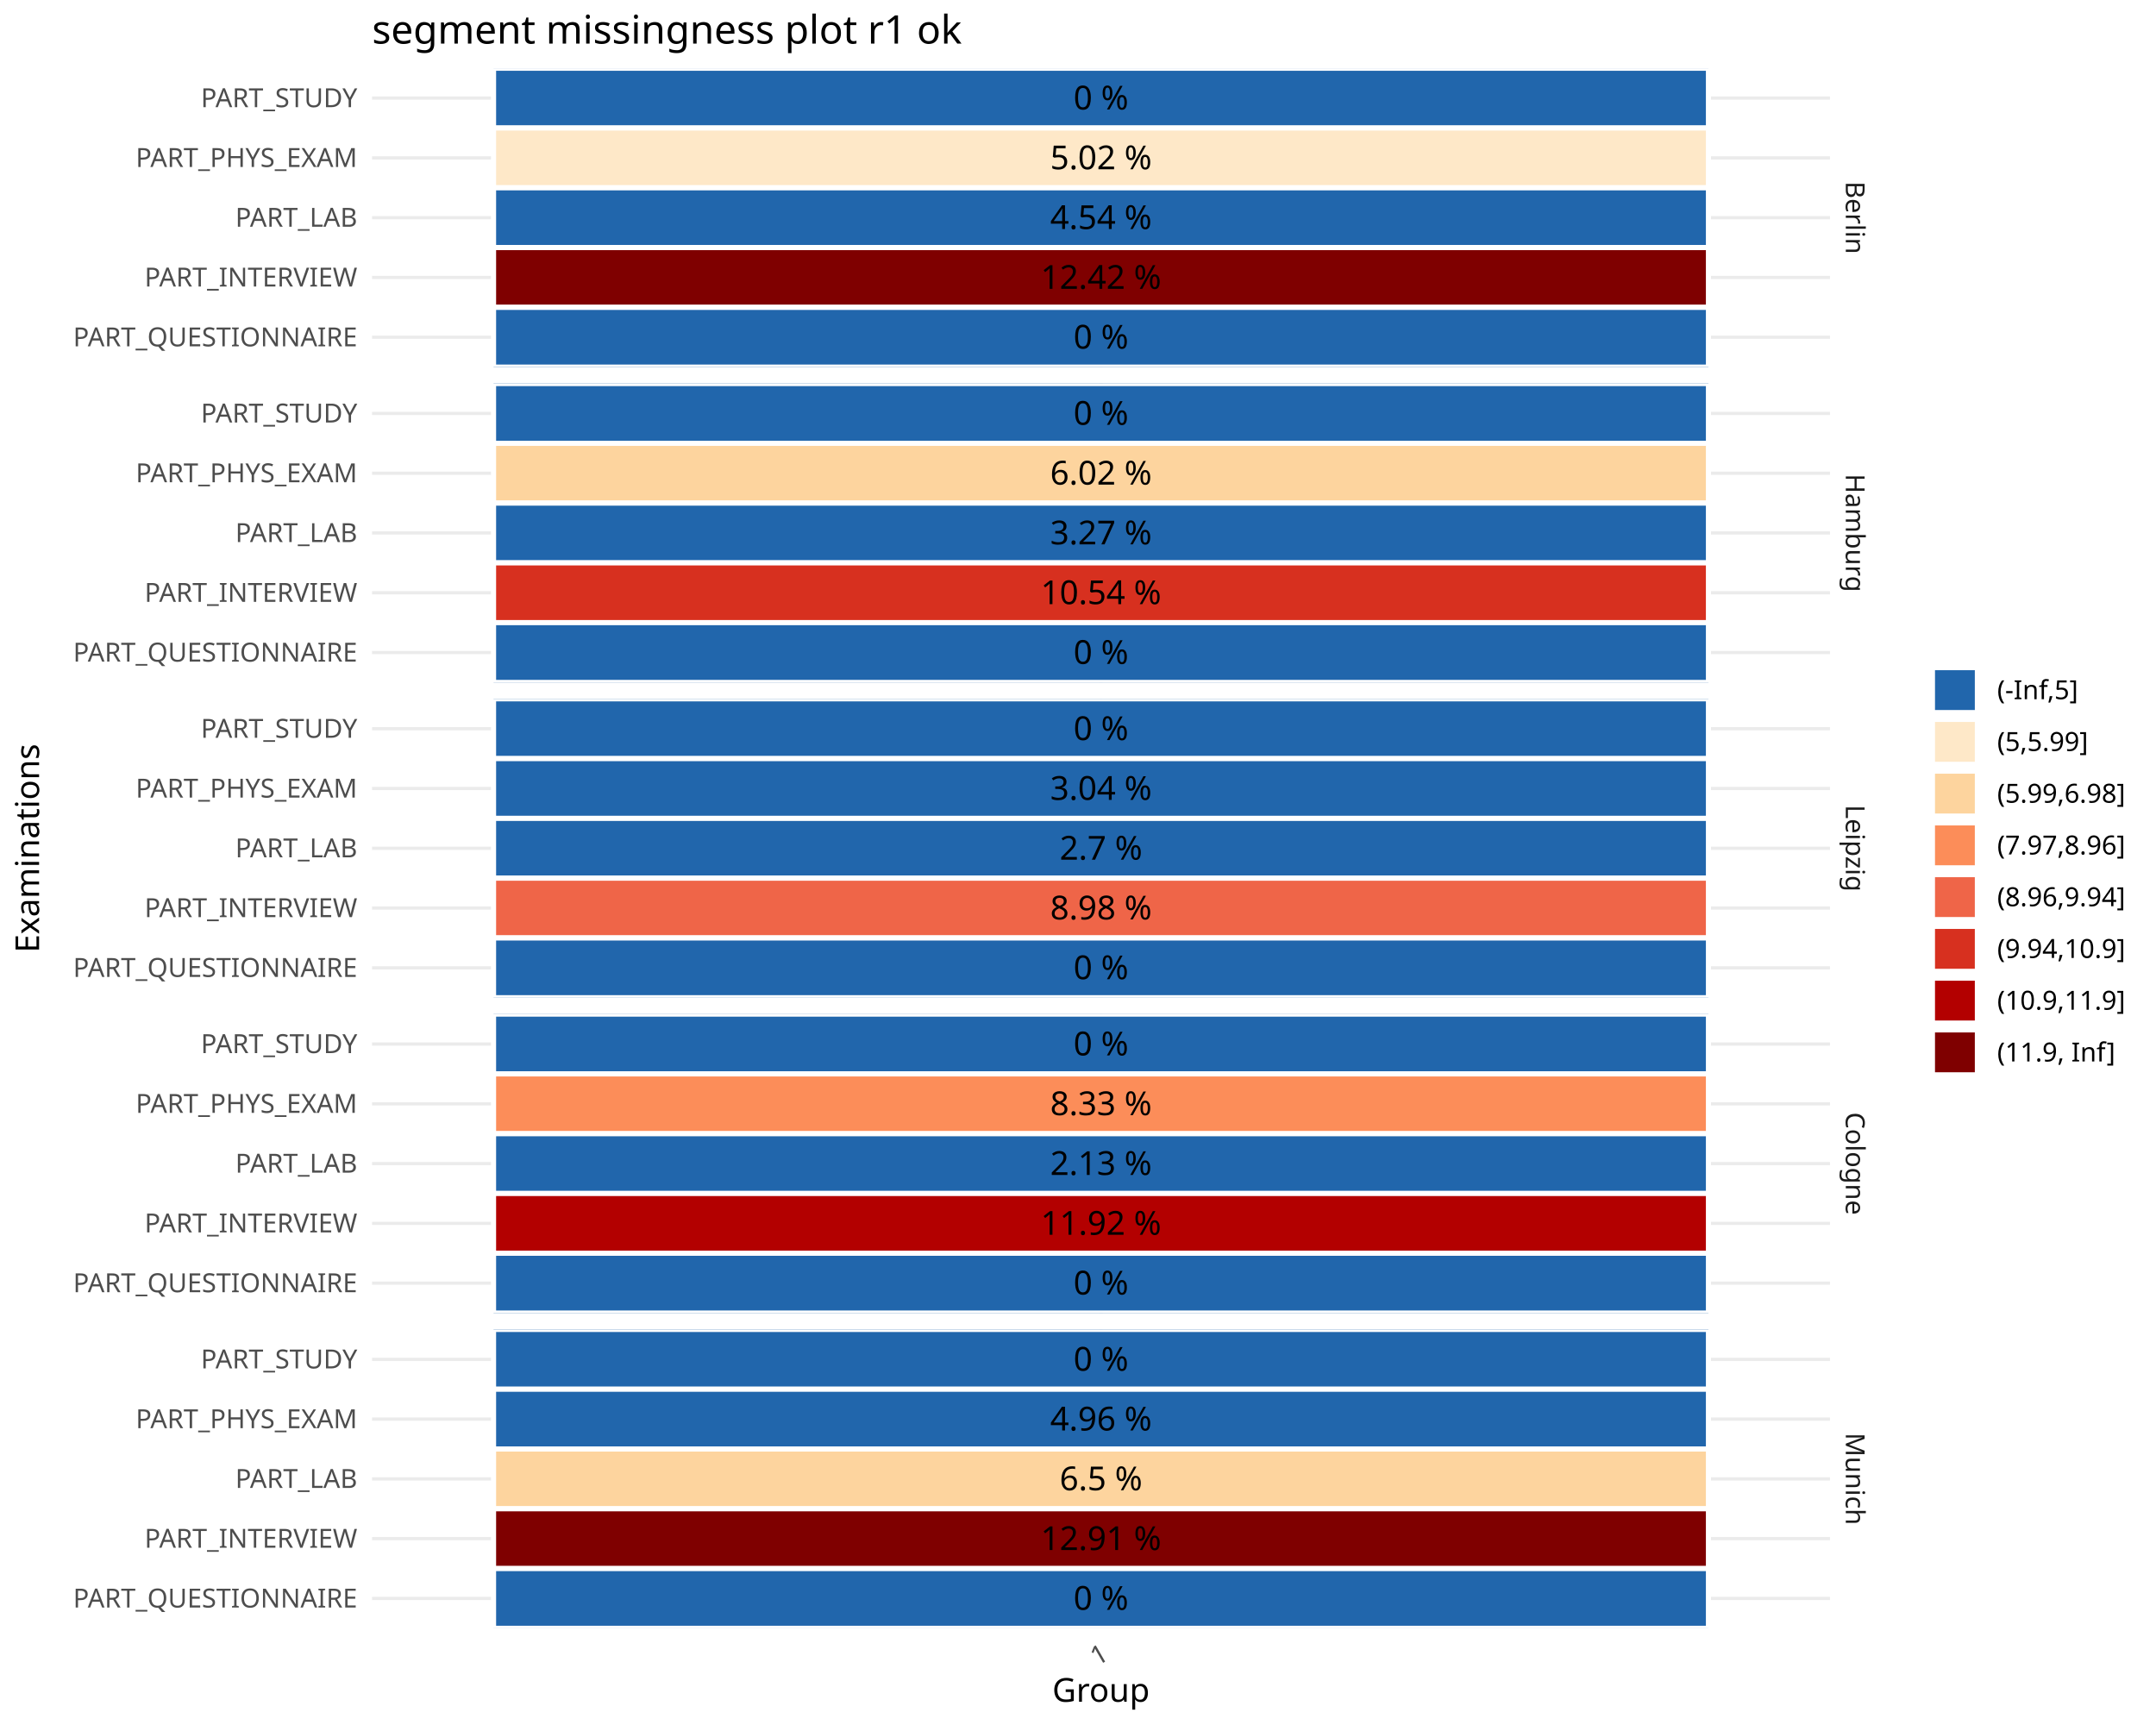
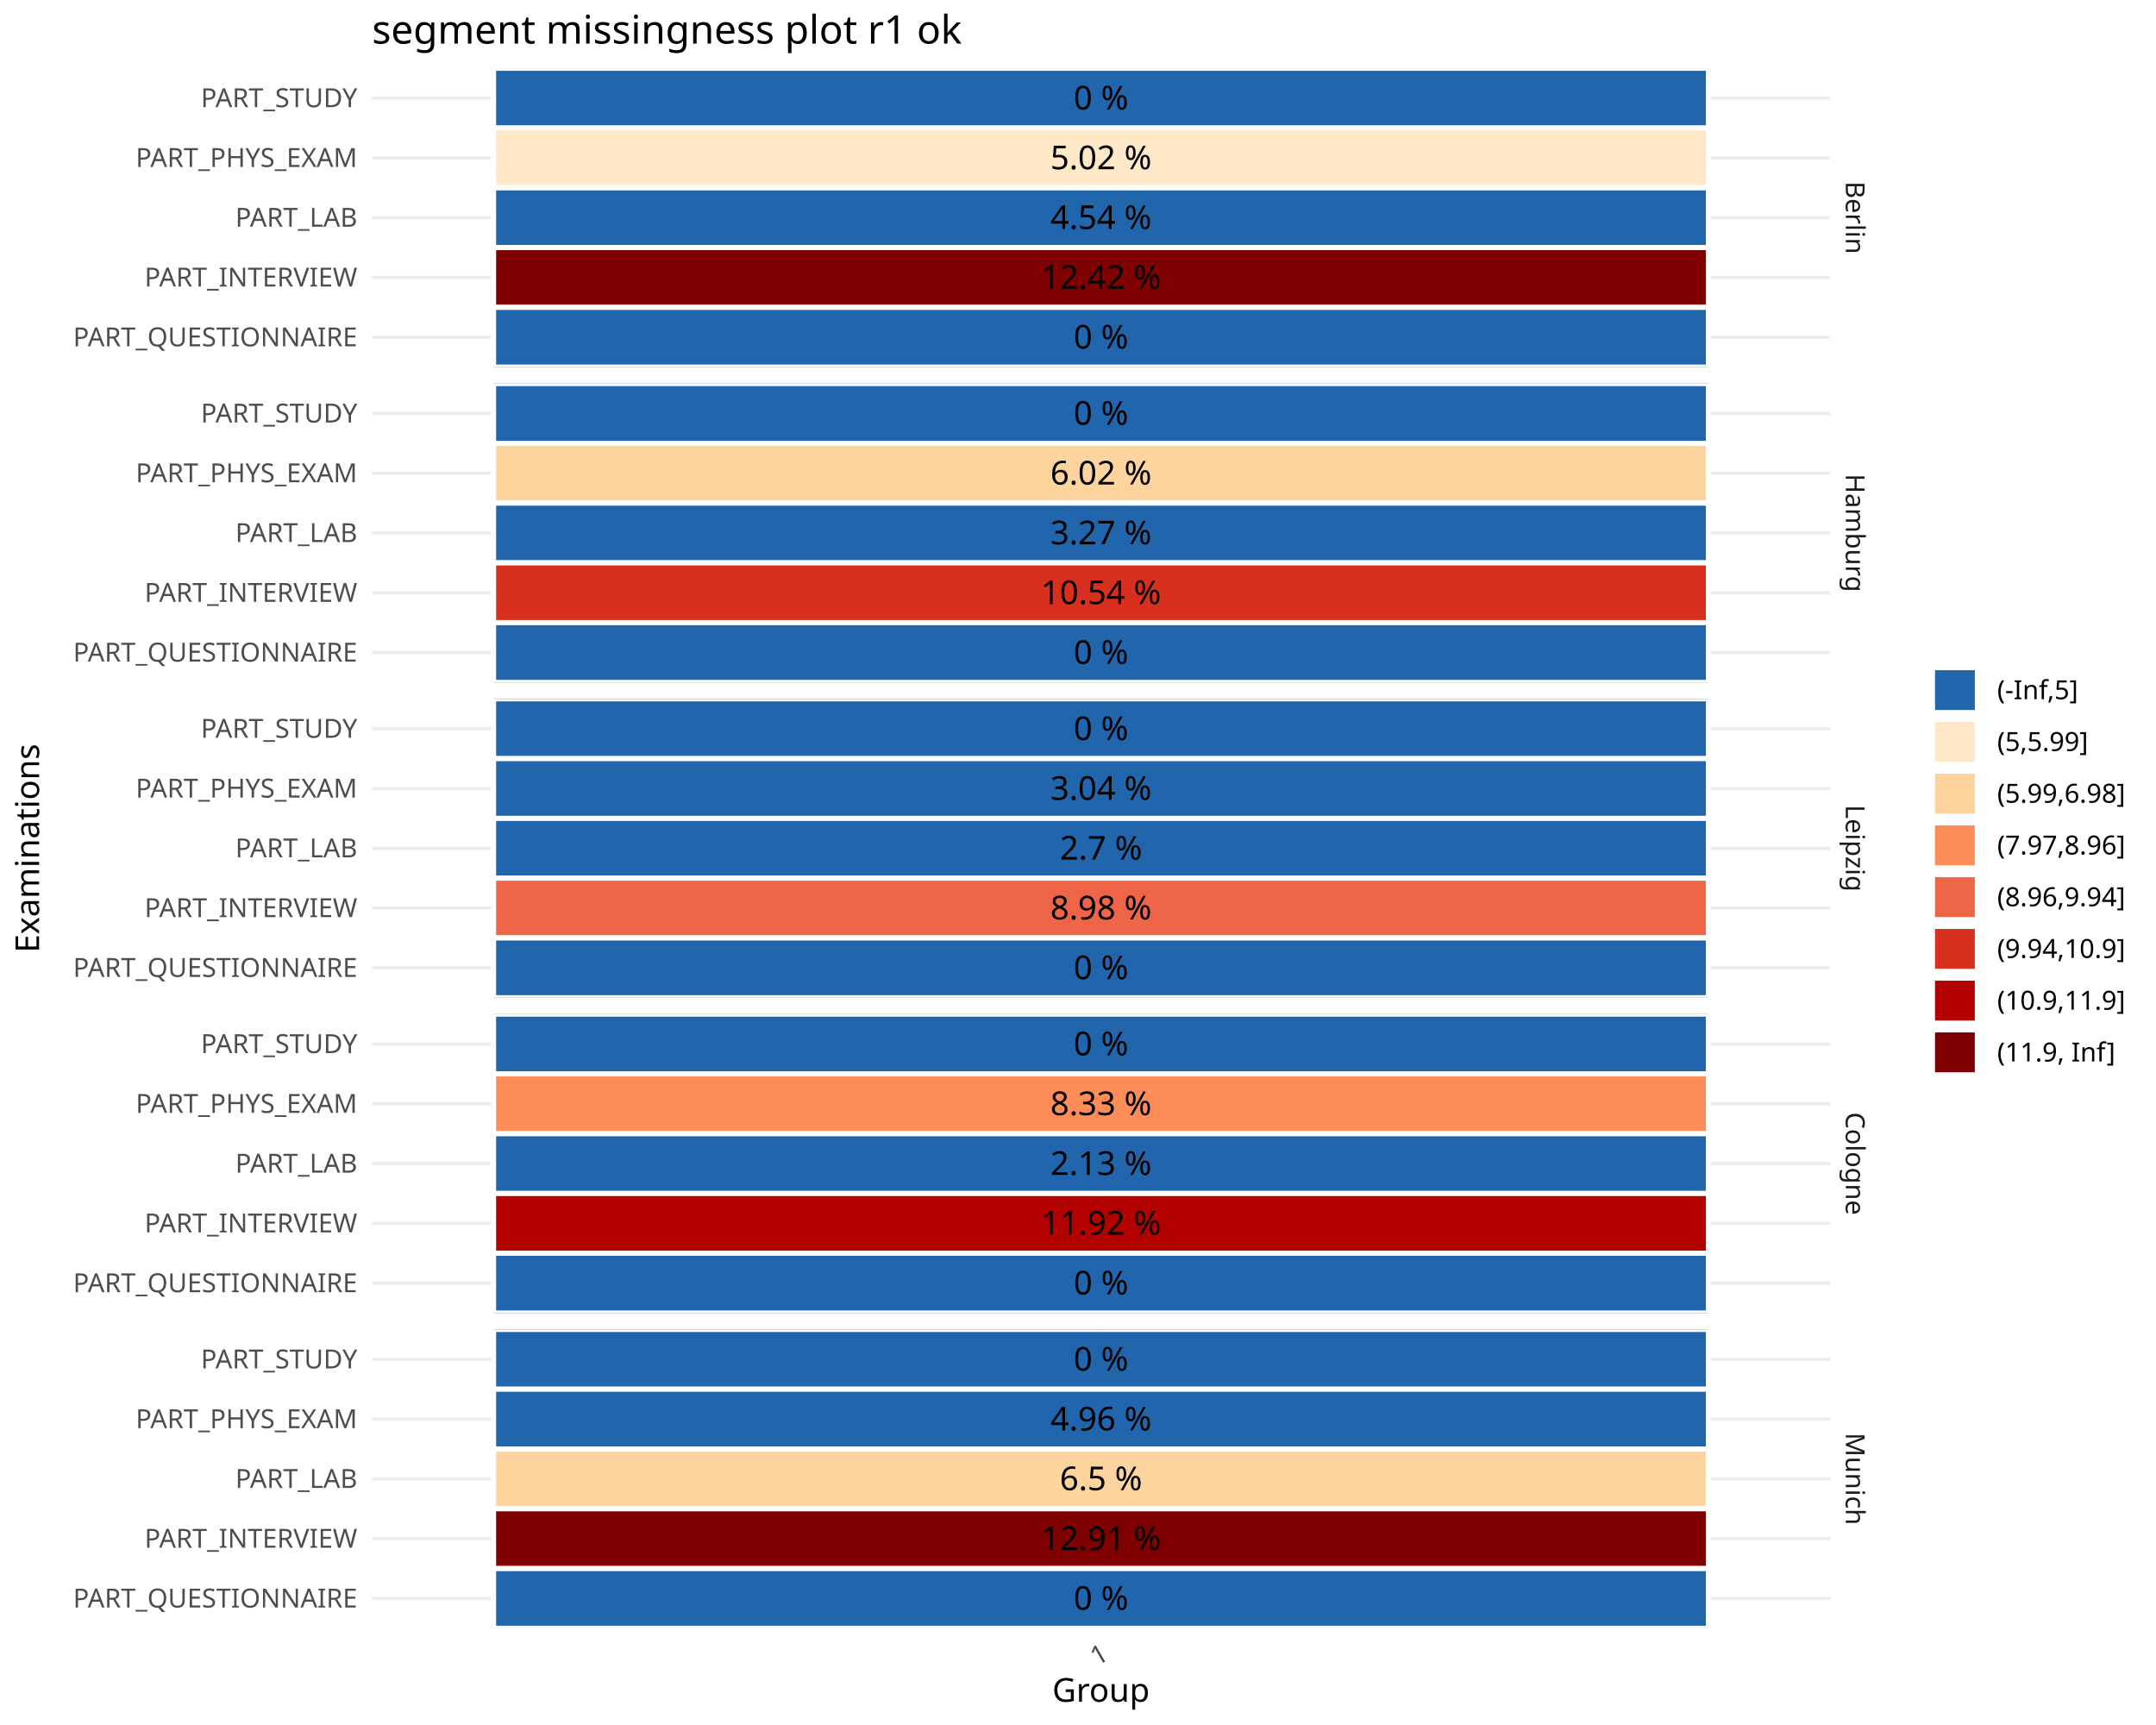
<svg xmlns="http://www.w3.org/2000/svg" class="svglite" data-engine-version="2.0" width="720.00pt" height="576.00pt" viewBox="0 0 720.00 576.00">
  <defs>
    <style type="text/css">
    .svglite line, .svglite polyline, .svglite polygon, .svglite path, .svglite rect, .svglite circle {
      fill: none;
      stroke: #000000;
      stroke-linecap: round;
      stroke-linejoin: round;
      stroke-miterlimit: 10.00;
    }
  </style>
  </defs>
  <rect width="100%" height="100%" style="stroke: none; fill: #FFFFFF;" />
  <defs>
    <clipPath id="cpMC4wMHw3MjAuMDB8MC4wMHw1NzYuMDA=">
      <rect x="0.00" y="0.00" width="720.00" height="576.00" />
    </clipPath>
  </defs>
  <g clip-path="url(#cpMC4wMHw3MjAuMDB8MC4wMHw1NzYuMDA=)">
- </g>
+     <rect x="0.00" y="0.00" width="720.00" height="576.00" style="stroke-width: 1.07; stroke: none; fill: #FFFFFF;" />
+   </g>
  <defs>
    <clipPath id="cpMTI0LjI1fDYxMS4xMnwyMi43OHwxMjIuNTk=">
      <rect x="124.25" y="22.78" width="486.87" height="99.80" />
    </clipPath>
  </defs>
  <g clip-path="url(#cpMTI0LjI1fDYxMS4xMnwyMi43OHwxMjIuNTk=)">
    <polyline points="124.25,112.61 611.12,112.61 " style="stroke-width: 1.07; stroke: #EBEBEB; stroke-linecap: butt;" />
    <polyline points="124.25,92.65 611.12,92.65 " style="stroke-width: 1.07; stroke: #EBEBEB; stroke-linecap: butt;" />
    <polyline points="124.25,72.69 611.12,72.69 " style="stroke-width: 1.07; stroke: #EBEBEB; stroke-linecap: butt;" />
    <polyline points="124.25,52.72 611.12,52.72 " style="stroke-width: 1.07; stroke: #EBEBEB; stroke-linecap: butt;" />
    <polyline points="124.25,32.76 611.12,32.76 " style="stroke-width: 1.07; stroke: #EBEBEB; stroke-linecap: butt;" />
    <polyline points="367.68,122.59 367.68,22.78 " style="stroke-width: 1.07; stroke: #EBEBEB; stroke-linecap: butt;" />
    <rect x="164.82" y="22.78" width="405.72" height="19.96" style="stroke-width: 1.71; stroke: #FFFFFF; stroke-linecap: butt; stroke-linejoin: miter; fill: #2166AC;" />
    <rect x="164.82" y="42.74" width="405.72" height="19.96" style="stroke-width: 1.71; stroke: #FFFFFF; stroke-linecap: butt; stroke-linejoin: miter; fill: #FEE8C8;" />
    <rect x="164.82" y="62.71" width="405.72" height="19.96" style="stroke-width: 1.71; stroke: #FFFFFF; stroke-linecap: butt; stroke-linejoin: miter; fill: #2166AC;" />
    <rect x="164.82" y="82.67" width="405.72" height="19.96" style="stroke-width: 1.71; stroke: #FFFFFF; stroke-linecap: butt; stroke-linejoin: miter; fill: #7F0000;" />
    <rect x="164.82" y="102.63" width="405.72" height="19.96" style="stroke-width: 1.71; stroke: #FFFFFF; stroke-linecap: butt; stroke-linejoin: miter; fill: #2166AC;" />
-     <text x="367.68" y="36.56" text-anchor="middle" style="font-size: 11.04px; font-family: sans;" textLength="19.02px" lengthAdjust="spacingAndGlyphs">0 %</text>
-     <text x="367.68" y="56.52" text-anchor="middle" style="font-size: 11.04px; font-family: sans;" textLength="34.37px" lengthAdjust="spacingAndGlyphs">5.02 %</text>
-     <text x="367.68" y="76.48" text-anchor="middle" style="font-size: 11.04px; font-family: sans;" textLength="34.37px" lengthAdjust="spacingAndGlyphs">4.54 %</text>
-     <text x="367.68" y="96.45" text-anchor="middle" style="font-size: 11.04px; font-family: sans;" textLength="40.51px" lengthAdjust="spacingAndGlyphs">12.42 %</text>
-     <text x="367.68" y="116.41" text-anchor="middle" style="font-size: 11.04px; font-family: sans;" textLength="19.02px" lengthAdjust="spacingAndGlyphs">0 %</text>
+     <text x="367.68" y="36.55" text-anchor="middle" style="font-size: 11.00px; font-family: sans;" textLength="18.96px" lengthAdjust="spacingAndGlyphs">0 %</text>
+     <text x="367.68" y="56.51" text-anchor="middle" style="font-size: 11.00px; font-family: sans;" textLength="34.25px" lengthAdjust="spacingAndGlyphs">5.02 %</text>
+     <text x="367.68" y="76.47" text-anchor="middle" style="font-size: 11.00px; font-family: sans;" textLength="34.25px" lengthAdjust="spacingAndGlyphs">4.54 %</text>
+     <text x="367.68" y="96.43" text-anchor="middle" style="font-size: 11.00px; font-family: sans;" textLength="40.37px" lengthAdjust="spacingAndGlyphs">12.42 %</text>
+     <text x="367.68" y="116.39" text-anchor="middle" style="font-size: 11.00px; font-family: sans;" textLength="18.96px" lengthAdjust="spacingAndGlyphs">0 %</text>
  </g>
  <g clip-path="url(#cpMC4wMHw3MjAuMDB8MC4wMHw1NzYuMDA=)">
</g>
  <defs>
    <clipPath id="cpMTI0LjI1fDYxMS4xMnwxMjguMDd8MjI3Ljg3">
      <rect x="124.25" y="128.07" width="486.87" height="99.80" />
    </clipPath>
  </defs>
  <g clip-path="url(#cpMTI0LjI1fDYxMS4xMnwxMjguMDd8MjI3Ljg3)">
    <polyline points="124.25,217.89 611.12,217.89 " style="stroke-width: 1.07; stroke: #EBEBEB; stroke-linecap: butt;" />
    <polyline points="124.25,197.93 611.12,197.93 " style="stroke-width: 1.07; stroke: #EBEBEB; stroke-linecap: butt;" />
    <polyline points="124.25,177.97 611.12,177.97 " style="stroke-width: 1.07; stroke: #EBEBEB; stroke-linecap: butt;" />
    <polyline points="124.25,158.01 611.12,158.01 " style="stroke-width: 1.07; stroke: #EBEBEB; stroke-linecap: butt;" />
    <polyline points="124.25,138.05 611.12,138.05 " style="stroke-width: 1.07; stroke: #EBEBEB; stroke-linecap: butt;" />
    <polyline points="367.68,227.87 367.68,128.07 " style="stroke-width: 1.07; stroke: #EBEBEB; stroke-linecap: butt;" />
    <rect x="164.82" y="128.07" width="405.72" height="19.96" style="stroke-width: 1.71; stroke: #FFFFFF; stroke-linecap: butt; stroke-linejoin: miter; fill: #2166AC;" />
    <rect x="164.82" y="148.03" width="405.72" height="19.96" style="stroke-width: 1.71; stroke: #FFFFFF; stroke-linecap: butt; stroke-linejoin: miter; fill: #FDD49E;" />
    <rect x="164.82" y="167.99" width="405.72" height="19.96" style="stroke-width: 1.71; stroke: #FFFFFF; stroke-linecap: butt; stroke-linejoin: miter; fill: #2166AC;" />
    <rect x="164.82" y="187.95" width="405.72" height="19.96" style="stroke-width: 1.71; stroke: #FFFFFF; stroke-linecap: butt; stroke-linejoin: miter; fill: #D7301F;" />
    <rect x="164.82" y="207.91" width="405.72" height="19.96" style="stroke-width: 1.71; stroke: #FFFFFF; stroke-linecap: butt; stroke-linejoin: miter; fill: #2166AC;" />
-     <text x="367.68" y="141.85" text-anchor="middle" style="font-size: 11.04px; font-family: sans;" textLength="19.02px" lengthAdjust="spacingAndGlyphs">0 %</text>
-     <text x="367.68" y="161.81" text-anchor="middle" style="font-size: 11.04px; font-family: sans;" textLength="34.37px" lengthAdjust="spacingAndGlyphs">6.02 %</text>
-     <text x="367.68" y="181.77" text-anchor="middle" style="font-size: 11.04px; font-family: sans;" textLength="34.37px" lengthAdjust="spacingAndGlyphs">3.27 %</text>
-     <text x="367.68" y="201.73" text-anchor="middle" style="font-size: 11.04px; font-family: sans;" textLength="40.51px" lengthAdjust="spacingAndGlyphs">10.54 %</text>
-     <text x="367.68" y="221.69" text-anchor="middle" style="font-size: 11.04px; font-family: sans;" textLength="19.02px" lengthAdjust="spacingAndGlyphs">0 %</text>
+     <text x="367.68" y="141.83" text-anchor="middle" style="font-size: 11.00px; font-family: sans;" textLength="18.96px" lengthAdjust="spacingAndGlyphs">0 %</text>
+     <text x="367.68" y="161.79" text-anchor="middle" style="font-size: 11.00px; font-family: sans;" textLength="34.25px" lengthAdjust="spacingAndGlyphs">6.02 %</text>
+     <text x="367.68" y="181.75" text-anchor="middle" style="font-size: 11.00px; font-family: sans;" textLength="34.25px" lengthAdjust="spacingAndGlyphs">3.27 %</text>
+     <text x="367.68" y="201.71" text-anchor="middle" style="font-size: 11.00px; font-family: sans;" textLength="40.37px" lengthAdjust="spacingAndGlyphs">10.54 %</text>
+     <text x="367.68" y="221.68" text-anchor="middle" style="font-size: 11.00px; font-family: sans;" textLength="18.96px" lengthAdjust="spacingAndGlyphs">0 %</text>
  </g>
  <g clip-path="url(#cpMC4wMHw3MjAuMDB8MC4wMHw1NzYuMDA=)">
</g>
  <defs>
    <clipPath id="cpMTI0LjI1fDYxMS4xMnwyMzMuMzV8MzMzLjE1">
      <rect x="124.25" y="233.35" width="486.87" height="99.80" />
    </clipPath>
  </defs>
  <g clip-path="url(#cpMTI0LjI1fDYxMS4xMnwyMzMuMzV8MzMzLjE1)">
    <polyline points="124.25,323.17 611.12,323.17 " style="stroke-width: 1.07; stroke: #EBEBEB; stroke-linecap: butt;" />
    <polyline points="124.25,303.21 611.12,303.21 " style="stroke-width: 1.07; stroke: #EBEBEB; stroke-linecap: butt;" />
    <polyline points="124.25,283.25 611.12,283.25 " style="stroke-width: 1.07; stroke: #EBEBEB; stroke-linecap: butt;" />
    <polyline points="124.25,263.29 611.12,263.29 " style="stroke-width: 1.07; stroke: #EBEBEB; stroke-linecap: butt;" />
    <polyline points="124.25,243.33 611.12,243.33 " style="stroke-width: 1.07; stroke: #EBEBEB; stroke-linecap: butt;" />
    <polyline points="367.68,333.15 367.68,233.35 " style="stroke-width: 1.07; stroke: #EBEBEB; stroke-linecap: butt;" />
    <rect x="164.82" y="233.35" width="405.72" height="19.96" style="stroke-width: 1.71; stroke: #FFFFFF; stroke-linecap: butt; stroke-linejoin: miter; fill: #2166AC;" />
    <rect x="164.82" y="253.31" width="405.72" height="19.96" style="stroke-width: 1.71; stroke: #FFFFFF; stroke-linecap: butt; stroke-linejoin: miter; fill: #2166AC;" />
    <rect x="164.82" y="273.27" width="405.72" height="19.96" style="stroke-width: 1.71; stroke: #FFFFFF; stroke-linecap: butt; stroke-linejoin: miter; fill: #2166AC;" />
    <rect x="164.82" y="293.23" width="405.72" height="19.96" style="stroke-width: 1.71; stroke: #FFFFFF; stroke-linecap: butt; stroke-linejoin: miter; fill: #EF6548;" />
    <rect x="164.82" y="313.19" width="405.72" height="19.96" style="stroke-width: 1.71; stroke: #FFFFFF; stroke-linecap: butt; stroke-linejoin: miter; fill: #2166AC;" />
-     <text x="367.68" y="247.13" text-anchor="middle" style="font-size: 11.04px; font-family: sans;" textLength="19.02px" lengthAdjust="spacingAndGlyphs">0 %</text>
-     <text x="367.68" y="267.09" text-anchor="middle" style="font-size: 11.04px; font-family: sans;" textLength="34.37px" lengthAdjust="spacingAndGlyphs">3.04 %</text>
-     <text x="367.68" y="287.05" text-anchor="middle" style="font-size: 11.04px; font-family: sans;" textLength="28.23px" lengthAdjust="spacingAndGlyphs">2.7 %</text>
-     <text x="367.68" y="307.01" text-anchor="middle" style="font-size: 11.04px; font-family: sans;" textLength="34.37px" lengthAdjust="spacingAndGlyphs">8.98 %</text>
-     <text x="367.68" y="326.97" text-anchor="middle" style="font-size: 11.04px; font-family: sans;" textLength="19.02px" lengthAdjust="spacingAndGlyphs">0 %</text>
+     <text x="367.68" y="247.12" text-anchor="middle" style="font-size: 11.00px; font-family: sans;" textLength="18.96px" lengthAdjust="spacingAndGlyphs">0 %</text>
+     <text x="367.68" y="267.08" text-anchor="middle" style="font-size: 11.00px; font-family: sans;" textLength="34.25px" lengthAdjust="spacingAndGlyphs">3.04 %</text>
+     <text x="367.68" y="287.04" text-anchor="middle" style="font-size: 11.00px; font-family: sans;" textLength="28.13px" lengthAdjust="spacingAndGlyphs">2.7 %</text>
+     <text x="367.68" y="307.00" text-anchor="middle" style="font-size: 11.00px; font-family: sans;" textLength="34.25px" lengthAdjust="spacingAndGlyphs">8.98 %</text>
+     <text x="367.68" y="326.96" text-anchor="middle" style="font-size: 11.00px; font-family: sans;" textLength="18.96px" lengthAdjust="spacingAndGlyphs">0 %</text>
  </g>
  <g clip-path="url(#cpMC4wMHw3MjAuMDB8MC4wMHw1NzYuMDA=)">
</g>
  <defs>
    <clipPath id="cpMTI0LjI1fDYxMS4xMnwzMzguNjN8NDM4LjQ0">
      <rect x="124.25" y="338.63" width="486.87" height="99.80" />
    </clipPath>
  </defs>
  <g clip-path="url(#cpMTI0LjI1fDYxMS4xMnwzMzguNjN8NDM4LjQ0)">
    <polyline points="124.25,428.46 611.12,428.46 " style="stroke-width: 1.07; stroke: #EBEBEB; stroke-linecap: butt;" />
    <polyline points="124.25,408.50 611.12,408.50 " style="stroke-width: 1.07; stroke: #EBEBEB; stroke-linecap: butt;" />
    <polyline points="124.25,388.54 611.12,388.54 " style="stroke-width: 1.07; stroke: #EBEBEB; stroke-linecap: butt;" />
    <polyline points="124.25,368.58 611.12,368.58 " style="stroke-width: 1.07; stroke: #EBEBEB; stroke-linecap: butt;" />
    <polyline points="124.25,348.61 611.12,348.61 " style="stroke-width: 1.07; stroke: #EBEBEB; stroke-linecap: butt;" />
    <polyline points="367.68,438.44 367.68,338.63 " style="stroke-width: 1.07; stroke: #EBEBEB; stroke-linecap: butt;" />
    <rect x="164.82" y="338.63" width="405.72" height="19.96" style="stroke-width: 1.71; stroke: #FFFFFF; stroke-linecap: butt; stroke-linejoin: miter; fill: #2166AC;" />
    <rect x="164.82" y="358.59" width="405.72" height="19.96" style="stroke-width: 1.71; stroke: #FFFFFF; stroke-linecap: butt; stroke-linejoin: miter; fill: #FC8D59;" />
    <rect x="164.82" y="378.56" width="405.72" height="19.96" style="stroke-width: 1.71; stroke: #FFFFFF; stroke-linecap: butt; stroke-linejoin: miter; fill: #2166AC;" />
    <rect x="164.82" y="398.52" width="405.72" height="19.96" style="stroke-width: 1.71; stroke: #FFFFFF; stroke-linecap: butt; stroke-linejoin: miter; fill: #B30000;" />
    <rect x="164.82" y="418.48" width="405.72" height="19.96" style="stroke-width: 1.71; stroke: #FFFFFF; stroke-linecap: butt; stroke-linejoin: miter; fill: #2166AC;" />
-     <text x="367.68" y="352.41" text-anchor="middle" style="font-size: 11.04px; font-family: sans;" textLength="19.02px" lengthAdjust="spacingAndGlyphs">0 %</text>
-     <text x="367.68" y="372.37" text-anchor="middle" style="font-size: 11.04px; font-family: sans;" textLength="34.37px" lengthAdjust="spacingAndGlyphs">8.33 %</text>
-     <text x="367.68" y="392.33" text-anchor="middle" style="font-size: 11.04px; font-family: sans;" textLength="34.37px" lengthAdjust="spacingAndGlyphs">2.13 %</text>
-     <text x="367.68" y="412.30" text-anchor="middle" style="font-size: 11.04px; font-family: sans;" textLength="40.51px" lengthAdjust="spacingAndGlyphs">11.92 %</text>
-     <text x="367.68" y="432.26" text-anchor="middle" style="font-size: 11.04px; font-family: sans;" textLength="19.02px" lengthAdjust="spacingAndGlyphs">0 %</text>
+     <text x="367.68" y="352.40" text-anchor="middle" style="font-size: 11.00px; font-family: sans;" textLength="18.96px" lengthAdjust="spacingAndGlyphs">0 %</text>
+     <text x="367.68" y="372.36" text-anchor="middle" style="font-size: 11.00px; font-family: sans;" textLength="34.25px" lengthAdjust="spacingAndGlyphs">8.33 %</text>
+     <text x="367.68" y="392.32" text-anchor="middle" style="font-size: 11.00px; font-family: sans;" textLength="34.25px" lengthAdjust="spacingAndGlyphs">2.13 %</text>
+     <text x="367.68" y="412.28" text-anchor="middle" style="font-size: 11.00px; font-family: sans;" textLength="40.37px" lengthAdjust="spacingAndGlyphs">11.92 %</text>
+     <text x="367.68" y="432.24" text-anchor="middle" style="font-size: 11.00px; font-family: sans;" textLength="18.96px" lengthAdjust="spacingAndGlyphs">0 %</text>
  </g>
  <g clip-path="url(#cpMC4wMHw3MjAuMDB8MC4wMHw1NzYuMDA=)">
</g>
  <defs>
    <clipPath id="cpMTI0LjI1fDYxMS4xMnw0NDMuOTJ8NTQzLjcy">
      <rect x="124.25" y="443.92" width="486.87" height="99.80" />
    </clipPath>
  </defs>
  <g clip-path="url(#cpMTI0LjI1fDYxMS4xMnw0NDMuOTJ8NTQzLjcy)">
    <polyline points="124.25,533.74 611.12,533.74 " style="stroke-width: 1.07; stroke: #EBEBEB; stroke-linecap: butt;" />
    <polyline points="124.25,513.78 611.12,513.78 " style="stroke-width: 1.07; stroke: #EBEBEB; stroke-linecap: butt;" />
    <polyline points="124.25,493.82 611.12,493.82 " style="stroke-width: 1.07; stroke: #EBEBEB; stroke-linecap: butt;" />
    <polyline points="124.25,473.86 611.12,473.86 " style="stroke-width: 1.07; stroke: #EBEBEB; stroke-linecap: butt;" />
    <polyline points="124.25,453.90 611.12,453.90 " style="stroke-width: 1.07; stroke: #EBEBEB; stroke-linecap: butt;" />
    <polyline points="367.68,543.72 367.68,443.92 " style="stroke-width: 1.07; stroke: #EBEBEB; stroke-linecap: butt;" />
    <rect x="164.82" y="443.92" width="405.72" height="19.96" style="stroke-width: 1.71; stroke: #FFFFFF; stroke-linecap: butt; stroke-linejoin: miter; fill: #2166AC;" />
    <rect x="164.82" y="463.88" width="405.72" height="19.96" style="stroke-width: 1.71; stroke: #FFFFFF; stroke-linecap: butt; stroke-linejoin: miter; fill: #2166AC;" />
    <rect x="164.82" y="483.84" width="405.72" height="19.96" style="stroke-width: 1.71; stroke: #FFFFFF; stroke-linecap: butt; stroke-linejoin: miter; fill: #FDD49E;" />
    <rect x="164.82" y="503.80" width="405.72" height="19.96" style="stroke-width: 1.71; stroke: #FFFFFF; stroke-linecap: butt; stroke-linejoin: miter; fill: #7F0000;" />
    <rect x="164.82" y="523.76" width="405.72" height="19.96" style="stroke-width: 1.71; stroke: #FFFFFF; stroke-linecap: butt; stroke-linejoin: miter; fill: #2166AC;" />
-     <text x="367.68" y="457.70" text-anchor="middle" style="font-size: 11.04px; font-family: sans;" textLength="19.02px" lengthAdjust="spacingAndGlyphs">0 %</text>
-     <text x="367.68" y="477.66" text-anchor="middle" style="font-size: 11.04px; font-family: sans;" textLength="34.37px" lengthAdjust="spacingAndGlyphs">4.96 %</text>
-     <text x="367.68" y="497.62" text-anchor="middle" style="font-size: 11.04px; font-family: sans;" textLength="28.23px" lengthAdjust="spacingAndGlyphs">6.5 %</text>
-     <text x="367.68" y="517.58" text-anchor="middle" style="font-size: 11.04px; font-family: sans;" textLength="40.51px" lengthAdjust="spacingAndGlyphs">12.91 %</text>
-     <text x="367.68" y="537.54" text-anchor="middle" style="font-size: 11.04px; font-family: sans;" textLength="19.02px" lengthAdjust="spacingAndGlyphs">0 %</text>
+     <text x="367.68" y="457.68" text-anchor="middle" style="font-size: 11.00px; font-family: sans;" textLength="18.96px" lengthAdjust="spacingAndGlyphs">0 %</text>
+     <text x="367.68" y="477.64" text-anchor="middle" style="font-size: 11.00px; font-family: sans;" textLength="34.25px" lengthAdjust="spacingAndGlyphs">4.96 %</text>
+     <text x="367.68" y="497.60" text-anchor="middle" style="font-size: 11.00px; font-family: sans;" textLength="28.13px" lengthAdjust="spacingAndGlyphs">6.5 %</text>
+     <text x="367.68" y="517.57" text-anchor="middle" style="font-size: 11.00px; font-family: sans;" textLength="40.37px" lengthAdjust="spacingAndGlyphs">12.91 %</text>
+     <text x="367.68" y="537.53" text-anchor="middle" style="font-size: 11.00px; font-family: sans;" textLength="18.96px" lengthAdjust="spacingAndGlyphs">0 %</text>
  </g>
  <g clip-path="url(#cpMC4wMHw3MjAuMDB8MC4wMHw1NzYuMDA=)">
</g>
  <defs>
    <clipPath id="cpNjExLjEyfDYyNy43N3wyMi43OHwxMjIuNTk=">
      <rect x="611.12" y="22.78" width="16.65" height="99.80" />
    </clipPath>
  </defs>
  <g clip-path="url(#cpNjExLjEyfDYyNy43N3wyMi43OHwxMjIuNTk=)">
    <text transform="translate(616.41,72.69) rotate(90)" text-anchor="middle" style="font-size: 8.80px; fill: #1A1A1A; font-family: sans;" textLength="22.50px" lengthAdjust="spacingAndGlyphs">Berlin</text>
  </g>
  <g clip-path="url(#cpMC4wMHw3MjAuMDB8MC4wMHw1NzYuMDA=)">
</g>
  <defs>
    <clipPath id="cpNjExLjEyfDYyNy43N3wxMjguMDd8MjI3Ljg3">
      <rect x="611.12" y="128.07" width="16.65" height="99.80" />
    </clipPath>
  </defs>
  <g clip-path="url(#cpNjExLjEyfDYyNy43N3wxMjguMDd8MjI3Ljg3)">
    <text transform="translate(616.41,177.97) rotate(90)" text-anchor="middle" style="font-size: 8.80px; fill: #1A1A1A; font-family: sans;" textLength="36.20px" lengthAdjust="spacingAndGlyphs">Hamburg</text>
  </g>
  <g clip-path="url(#cpMC4wMHw3MjAuMDB8MC4wMHw1NzYuMDA=)">
</g>
  <defs>
    <clipPath id="cpNjExLjEyfDYyNy43N3wyMzMuMzV8MzMzLjE1">
      <rect x="611.12" y="233.35" width="16.65" height="99.80" />
    </clipPath>
  </defs>
  <g clip-path="url(#cpNjExLjEyfDYyNy43N3wyMzMuMzV8MzMzLjE1)">
    <text transform="translate(616.41,283.25) rotate(90)" text-anchor="middle" style="font-size: 8.80px; fill: #1A1A1A; font-family: sans;" textLength="27.89px" lengthAdjust="spacingAndGlyphs">Leipzig</text>
  </g>
  <g clip-path="url(#cpMC4wMHw3MjAuMDB8MC4wMHw1NzYuMDA=)">
</g>
  <defs>
    <clipPath id="cpNjExLjEyfDYyNy43N3wzMzguNjN8NDM4LjQ0">
      <rect x="611.12" y="338.63" width="16.65" height="99.80" />
    </clipPath>
  </defs>
  <g clip-path="url(#cpNjExLjEyfDYyNy43N3wzMzguNjN8NDM4LjQ0)">
    <text transform="translate(616.41,388.54) rotate(90)" text-anchor="middle" style="font-size: 8.80px; fill: #1A1A1A; font-family: sans;" textLength="32.78px" lengthAdjust="spacingAndGlyphs">Cologne</text>
  </g>
  <g clip-path="url(#cpMC4wMHw3MjAuMDB8MC4wMHw1NzYuMDA=)">
</g>
  <defs>
    <clipPath id="cpNjExLjEyfDYyNy43N3w0NDMuOTJ8NTQzLjcy">
      <rect x="611.12" y="443.92" width="16.65" height="99.80" />
    </clipPath>
  </defs>
  <g clip-path="url(#cpNjExLjEyfDYyNy43N3w0NDMuOTJ8NTQzLjcy)">
    <text transform="translate(616.41,493.82) rotate(90)" text-anchor="middle" style="font-size: 8.80px; fill: #1A1A1A; font-family: sans;" textLength="28.37px" lengthAdjust="spacingAndGlyphs">Munich</text>
  </g>
  <g clip-path="url(#cpMC4wMHw3MjAuMDB8MC4wMHw1NzYuMDA=)">
    <text transform="translate(370.71,553.90) rotate(-30)" text-anchor="end" style="font-size: 8.80px; fill: #4D4D4D; font-family: sans;" textLength="4.89px" lengthAdjust="spacingAndGlyphs">1</text>
    <text x="119.32" y="115.64" text-anchor="end" style="font-size: 8.80px; fill: #4D4D4D; font-family: sans;" textLength="101.24px" lengthAdjust="spacingAndGlyphs">PART_QUESTIONNAIRE</text>
    <text x="119.32" y="95.67" text-anchor="end" style="font-size: 8.80px; fill: #4D4D4D; font-family: sans;" textLength="77.27px" lengthAdjust="spacingAndGlyphs">PART_INTERVIEW</text>
    <text x="119.32" y="75.71" text-anchor="end" style="font-size: 8.80px; fill: #4D4D4D; font-family: sans;" textLength="45.01px" lengthAdjust="spacingAndGlyphs">PART_LAB</text>
    <text x="119.32" y="55.75" text-anchor="end" style="font-size: 8.80px; fill: #4D4D4D; font-family: sans;" textLength="82.18px" lengthAdjust="spacingAndGlyphs">PART_PHYS_EXAM</text>
    <text x="119.32" y="35.79" text-anchor="end" style="font-size: 8.80px; fill: #4D4D4D; font-family: sans;" textLength="58.20px" lengthAdjust="spacingAndGlyphs">PART_STUDY</text>
    <text x="119.32" y="220.92" text-anchor="end" style="font-size: 8.80px; fill: #4D4D4D; font-family: sans;" textLength="101.24px" lengthAdjust="spacingAndGlyphs">PART_QUESTIONNAIRE</text>
    <text x="119.32" y="200.96" text-anchor="end" style="font-size: 8.80px; fill: #4D4D4D; font-family: sans;" textLength="77.27px" lengthAdjust="spacingAndGlyphs">PART_INTERVIEW</text>
    <text x="119.32" y="181.00" text-anchor="end" style="font-size: 8.80px; fill: #4D4D4D; font-family: sans;" textLength="45.01px" lengthAdjust="spacingAndGlyphs">PART_LAB</text>
    <text x="119.32" y="161.04" text-anchor="end" style="font-size: 8.80px; fill: #4D4D4D; font-family: sans;" textLength="82.18px" lengthAdjust="spacingAndGlyphs">PART_PHYS_EXAM</text>
    <text x="119.32" y="141.08" text-anchor="end" style="font-size: 8.80px; fill: #4D4D4D; font-family: sans;" textLength="58.20px" lengthAdjust="spacingAndGlyphs">PART_STUDY</text>
    <text x="119.32" y="326.20" text-anchor="end" style="font-size: 8.80px; fill: #4D4D4D; font-family: sans;" textLength="101.24px" lengthAdjust="spacingAndGlyphs">PART_QUESTIONNAIRE</text>
    <text x="119.32" y="306.24" text-anchor="end" style="font-size: 8.80px; fill: #4D4D4D; font-family: sans;" textLength="77.27px" lengthAdjust="spacingAndGlyphs">PART_INTERVIEW</text>
    <text x="119.32" y="286.28" text-anchor="end" style="font-size: 8.80px; fill: #4D4D4D; font-family: sans;" textLength="45.01px" lengthAdjust="spacingAndGlyphs">PART_LAB</text>
    <text x="119.32" y="266.32" text-anchor="end" style="font-size: 8.80px; fill: #4D4D4D; font-family: sans;" textLength="82.18px" lengthAdjust="spacingAndGlyphs">PART_PHYS_EXAM</text>
    <text x="119.32" y="246.36" text-anchor="end" style="font-size: 8.80px; fill: #4D4D4D; font-family: sans;" textLength="58.20px" lengthAdjust="spacingAndGlyphs">PART_STUDY</text>
    <text x="119.32" y="431.49" text-anchor="end" style="font-size: 8.80px; fill: #4D4D4D; font-family: sans;" textLength="101.24px" lengthAdjust="spacingAndGlyphs">PART_QUESTIONNAIRE</text>
    <text x="119.32" y="411.52" text-anchor="end" style="font-size: 8.80px; fill: #4D4D4D; font-family: sans;" textLength="77.27px" lengthAdjust="spacingAndGlyphs">PART_INTERVIEW</text>
    <text x="119.32" y="391.56" text-anchor="end" style="font-size: 8.80px; fill: #4D4D4D; font-family: sans;" textLength="45.01px" lengthAdjust="spacingAndGlyphs">PART_LAB</text>
    <text x="119.32" y="371.60" text-anchor="end" style="font-size: 8.80px; fill: #4D4D4D; font-family: sans;" textLength="82.18px" lengthAdjust="spacingAndGlyphs">PART_PHYS_EXAM</text>
    <text x="119.32" y="351.64" text-anchor="end" style="font-size: 8.80px; fill: #4D4D4D; font-family: sans;" textLength="58.20px" lengthAdjust="spacingAndGlyphs">PART_STUDY</text>
    <text x="119.32" y="536.77" text-anchor="end" style="font-size: 8.80px; fill: #4D4D4D; font-family: sans;" textLength="101.24px" lengthAdjust="spacingAndGlyphs">PART_QUESTIONNAIRE</text>
    <text x="119.32" y="516.81" text-anchor="end" style="font-size: 8.80px; fill: #4D4D4D; font-family: sans;" textLength="77.27px" lengthAdjust="spacingAndGlyphs">PART_INTERVIEW</text>
    <text x="119.32" y="496.85" text-anchor="end" style="font-size: 8.80px; fill: #4D4D4D; font-family: sans;" textLength="45.01px" lengthAdjust="spacingAndGlyphs">PART_LAB</text>
    <text x="119.32" y="476.89" text-anchor="end" style="font-size: 8.80px; fill: #4D4D4D; font-family: sans;" textLength="82.18px" lengthAdjust="spacingAndGlyphs">PART_PHYS_EXAM</text>
    <text x="119.32" y="456.93" text-anchor="end" style="font-size: 8.80px; fill: #4D4D4D; font-family: sans;" textLength="58.20px" lengthAdjust="spacingAndGlyphs">PART_STUDY</text>
    <text x="367.68" y="568.24" text-anchor="middle" style="font-size: 11.00px; font-family: sans;" textLength="30.58px" lengthAdjust="spacingAndGlyphs">Group</text>
    <text transform="translate(13.05,283.25) rotate(-90)" text-anchor="middle" style="font-size: 11.00px; font-family: sans;" textLength="66.05px" lengthAdjust="spacingAndGlyphs">Examinations</text>
    <text x="644.21" y="215.18" style="font-size: 11.00px; font-family: sans;" textLength="3.06px" lengthAdjust="spacingAndGlyphs"> </text>
    <rect x="645.34" y="222.93" width="15.01" height="15.01" style="stroke-width: 1.71; stroke: #FFFFFF; stroke-linecap: butt; stroke-linejoin: miter; fill: #2166AC;" />
    <rect x="645.34" y="240.21" width="15.01" height="15.01" style="stroke-width: 1.71; stroke: #FFFFFF; stroke-linecap: butt; stroke-linejoin: miter; fill: #FEE8C8;" />
    <rect x="645.34" y="257.49" width="15.01" height="15.01" style="stroke-width: 1.71; stroke: #FFFFFF; stroke-linecap: butt; stroke-linejoin: miter; fill: #FDD49E;" />
    <rect x="645.34" y="274.77" width="15.01" height="15.01" style="stroke-width: 1.71; stroke: #FFFFFF; stroke-linecap: butt; stroke-linejoin: miter; fill: #FC8D59;" />
    <rect x="645.34" y="292.05" width="15.01" height="15.01" style="stroke-width: 1.71; stroke: #FFFFFF; stroke-linecap: butt; stroke-linejoin: miter; fill: #EF6548;" />
    <rect x="645.34" y="309.33" width="15.01" height="15.01" style="stroke-width: 1.71; stroke: #FFFFFF; stroke-linecap: butt; stroke-linejoin: miter; fill: #D7301F;" />
    <rect x="645.34" y="326.61" width="15.01" height="15.01" style="stroke-width: 1.71; stroke: #FFFFFF; stroke-linecap: butt; stroke-linejoin: miter; fill: #B30000;" />
    <rect x="645.34" y="343.89" width="15.01" height="15.01" style="stroke-width: 1.71; stroke: #FFFFFF; stroke-linecap: butt; stroke-linejoin: miter; fill: #7F0000;" />
    <text x="666.96" y="233.47" style="font-size: 8.80px; font-family: sans;" textLength="25.43px" lengthAdjust="spacingAndGlyphs">(-Inf,5]</text>
    <text x="666.96" y="250.75" style="font-size: 8.80px; font-family: sans;" textLength="29.84px" lengthAdjust="spacingAndGlyphs">(5,5.99]</text>
    <text x="666.96" y="268.03" style="font-size: 8.80px; font-family: sans;" textLength="42.08px" lengthAdjust="spacingAndGlyphs">(5.99,6.98]</text>
    <text x="666.96" y="285.31" style="font-size: 8.80px; font-family: sans;" textLength="42.08px" lengthAdjust="spacingAndGlyphs">(7.97,8.96]</text>
    <text x="666.96" y="302.59" style="font-size: 8.80px; font-family: sans;" textLength="42.08px" lengthAdjust="spacingAndGlyphs">(8.96,9.94]</text>
    <text x="666.96" y="319.87" style="font-size: 8.80px; font-family: sans;" textLength="42.08px" lengthAdjust="spacingAndGlyphs">(9.94,10.9]</text>
    <text x="666.96" y="337.15" style="font-size: 8.80px; font-family: sans;" textLength="42.08px" lengthAdjust="spacingAndGlyphs">(10.9,11.9]</text>
    <text x="666.96" y="354.43" style="font-size: 8.80px; font-family: sans;" textLength="37.18px" lengthAdjust="spacingAndGlyphs">(11.9, Inf]</text>
    <text x="124.25" y="14.56" style="font-size: 13.20px; font-family: sans;" textLength="184.92px" lengthAdjust="spacingAndGlyphs">segment missingness plot r1 ok</text>
  </g>
</svg>
